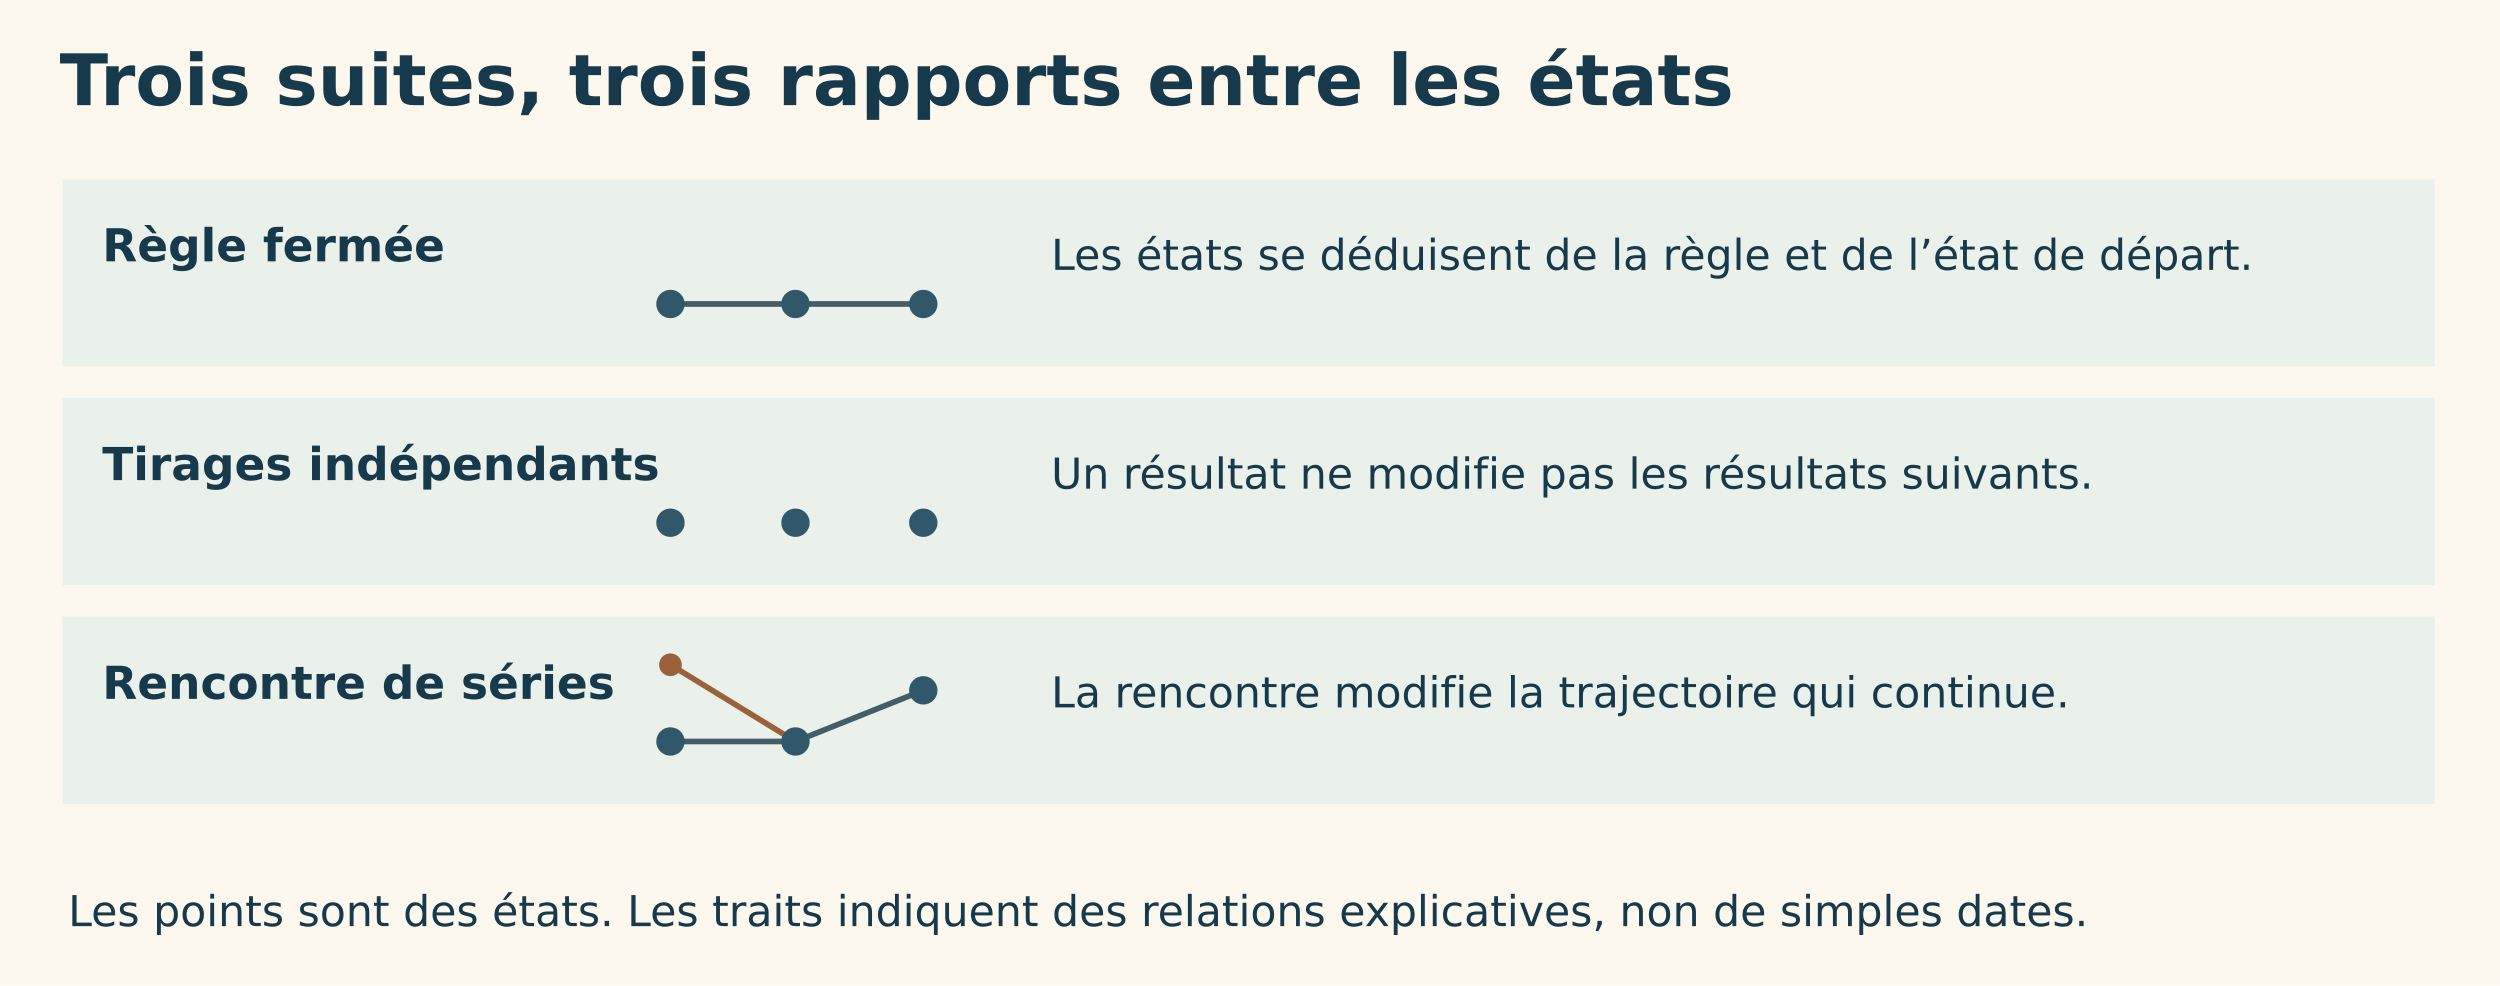
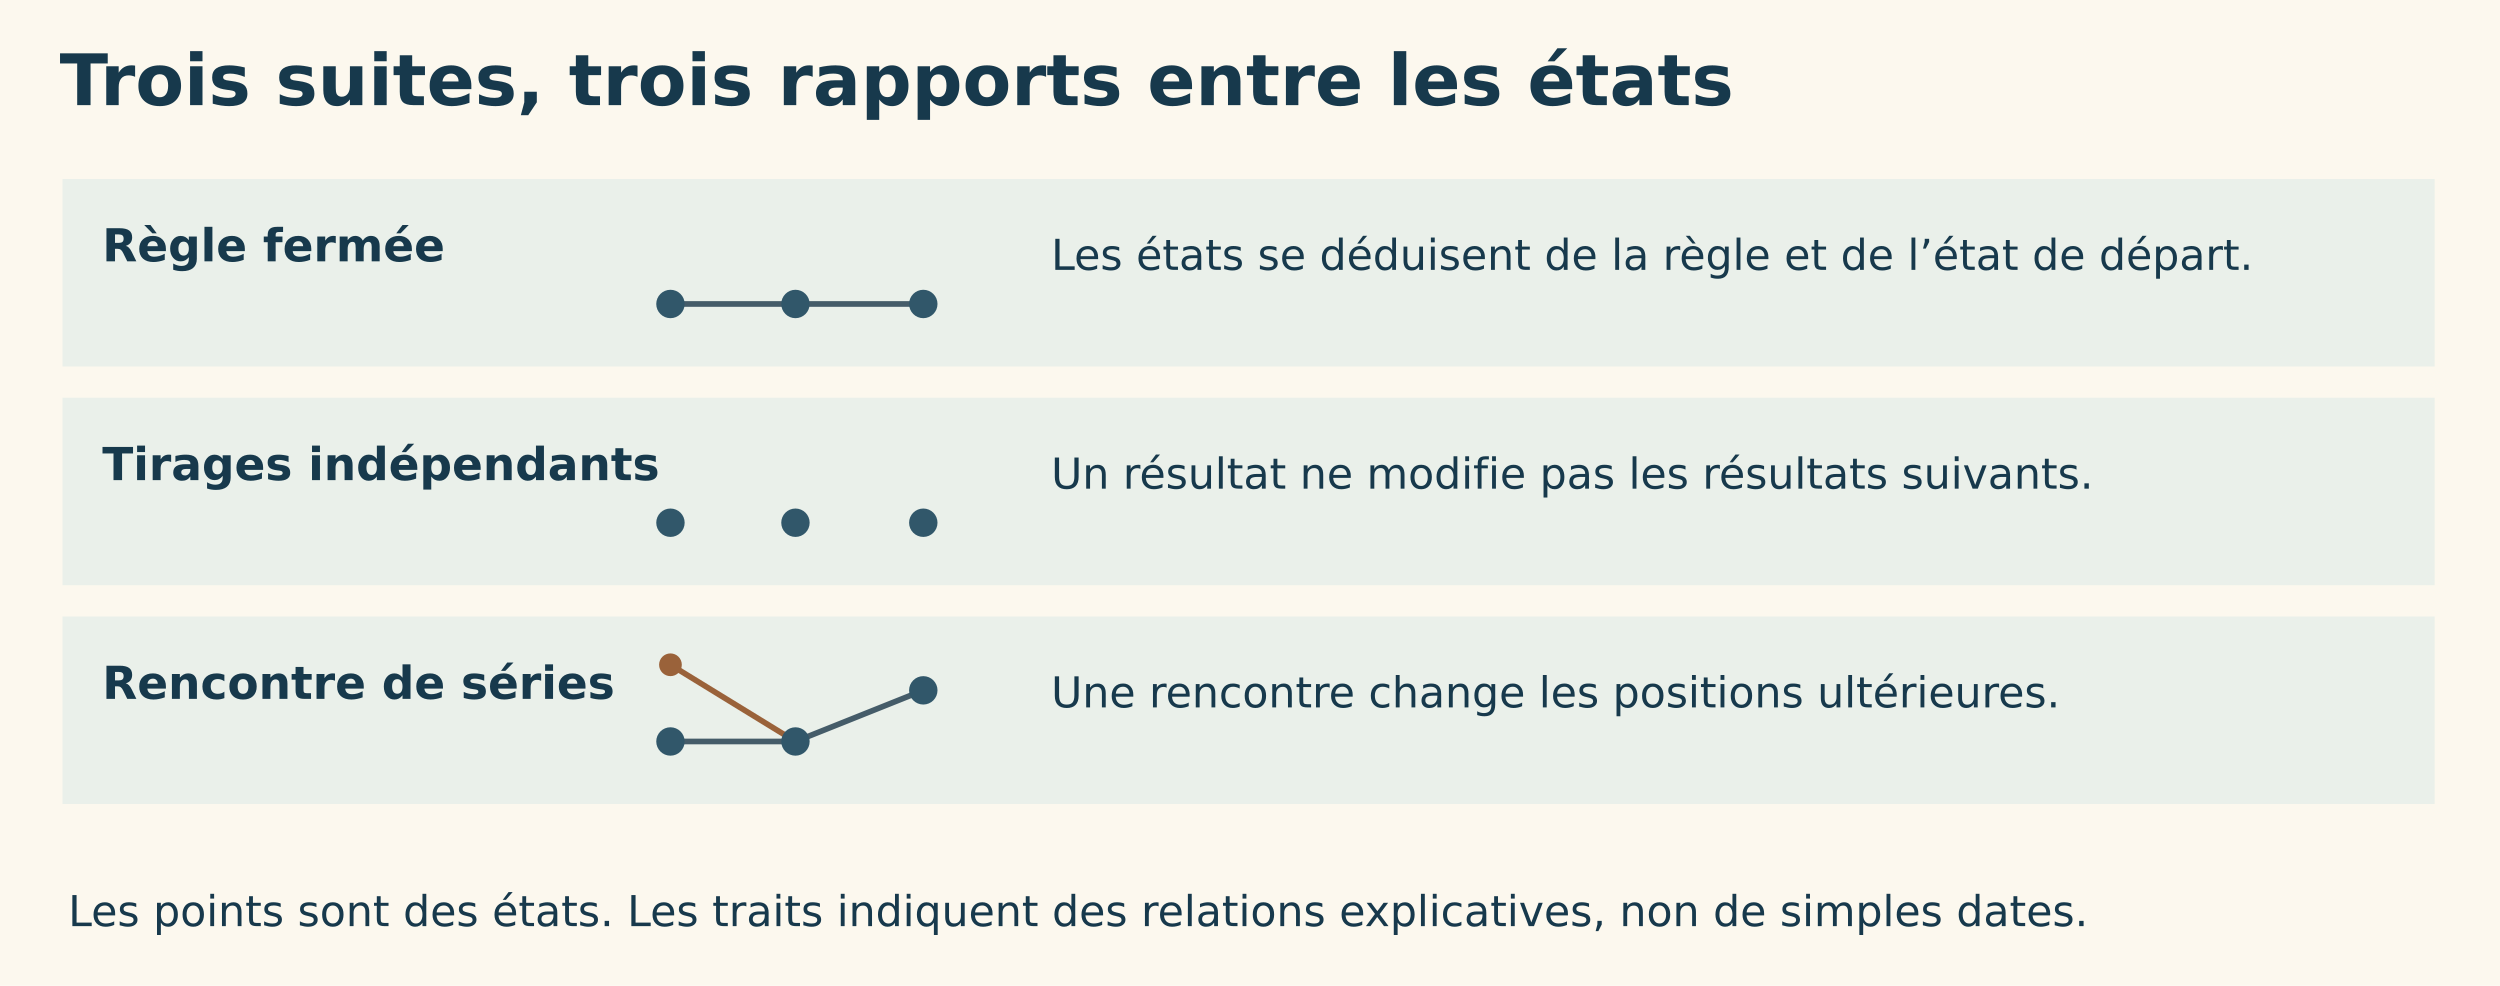
<svg xmlns="http://www.w3.org/2000/svg" width="880" height="347" viewBox="0 0 880 347" role="img">
  <rect width="880" height="347" fill="#fcf8ee" />
  <g font-family="DejaVu Sans,sans-serif" fill="#17394c">
    <text x="21" y="37" font-size="25" fill="#17394c" font-weight="bold">Trois suites, trois rapports entre les états</text>
    <rect x="22" y="63" width="835" height="66" fill="#eaf0ea" stroke="none" stroke-width="1" />
    <text x="36" y="92" font-size="16" fill="#17394c" font-weight="bold">Règle fermée</text>
    <text x="370" y="95" font-size="15" fill="#17394c">Les états se déduisent de la règle et de l’état de départ.</text>
    <line x1="236" y1="107" x2="280" y2="107" stroke="#455c69" stroke-width="2" />
    <line x1="280" y1="107" x2="325" y2="107" stroke="#455c69" stroke-width="2" />
    <circle cx="236" cy="107" r="5" fill="#31576a" stroke="none" stroke-width="1" />
    <circle cx="280" cy="107" r="5" fill="#31576a" stroke="none" stroke-width="1" />
    <circle cx="325" cy="107" r="5" fill="#31576a" stroke="none" stroke-width="1" />
    <rect x="22" y="140" width="835" height="66" fill="#eaf0ea" stroke="none" stroke-width="1" />
    <text x="36" y="169" font-size="16" fill="#17394c" font-weight="bold">Tirages indépendants</text>
    <text x="370" y="172" font-size="15" fill="#17394c">Un résultat ne modifie pas les résultats suivants.</text>
    <circle cx="236" cy="184" r="5" fill="#31576a" stroke="none" stroke-width="1" />
    <circle cx="280" cy="184" r="5" fill="#31576a" stroke="none" stroke-width="1" />
    <circle cx="325" cy="184" r="5" fill="#31576a" stroke="none" stroke-width="1" />
    <rect x="22" y="217" width="835" height="66" fill="#eaf0ea" stroke="none" stroke-width="1" />
    <text x="36" y="246" font-size="16" fill="#17394c" font-weight="bold">Rencontre de séries</text>
-     <text x="370" y="249" font-size="15" fill="#17394c">La rencontre modifie la trajectoire qui continue.</text>
+     <text x="370" y="249" font-size="15" fill="#17394c">Une rencontre change les positions ultérieures.</text>
    <line x1="236" y1="261" x2="280" y2="261" stroke="#455c69" stroke-width="2" />
    <line x1="280" y1="261" x2="325" y2="243" stroke="#455c69" stroke-width="2" />
    <line x1="236" y1="234" x2="280" y2="261" stroke="#9a623a" stroke-width="2" />
    <circle cx="236" cy="234" r="4" fill="#9a623a" stroke="none" stroke-width="1" />
    <circle cx="236" cy="261" r="5" fill="#31576a" stroke="none" stroke-width="1" />
    <circle cx="280" cy="261" r="5" fill="#31576a" stroke="none" stroke-width="1" />
    <circle cx="325" cy="243" r="5" fill="#31576a" stroke="none" stroke-width="1" />
    <text x="24" y="326" font-size="15" fill="#17394c">Les points sont des états. Les traits indiquent des relations explicatives, non de simples dates.</text>
  </g>
</svg>
